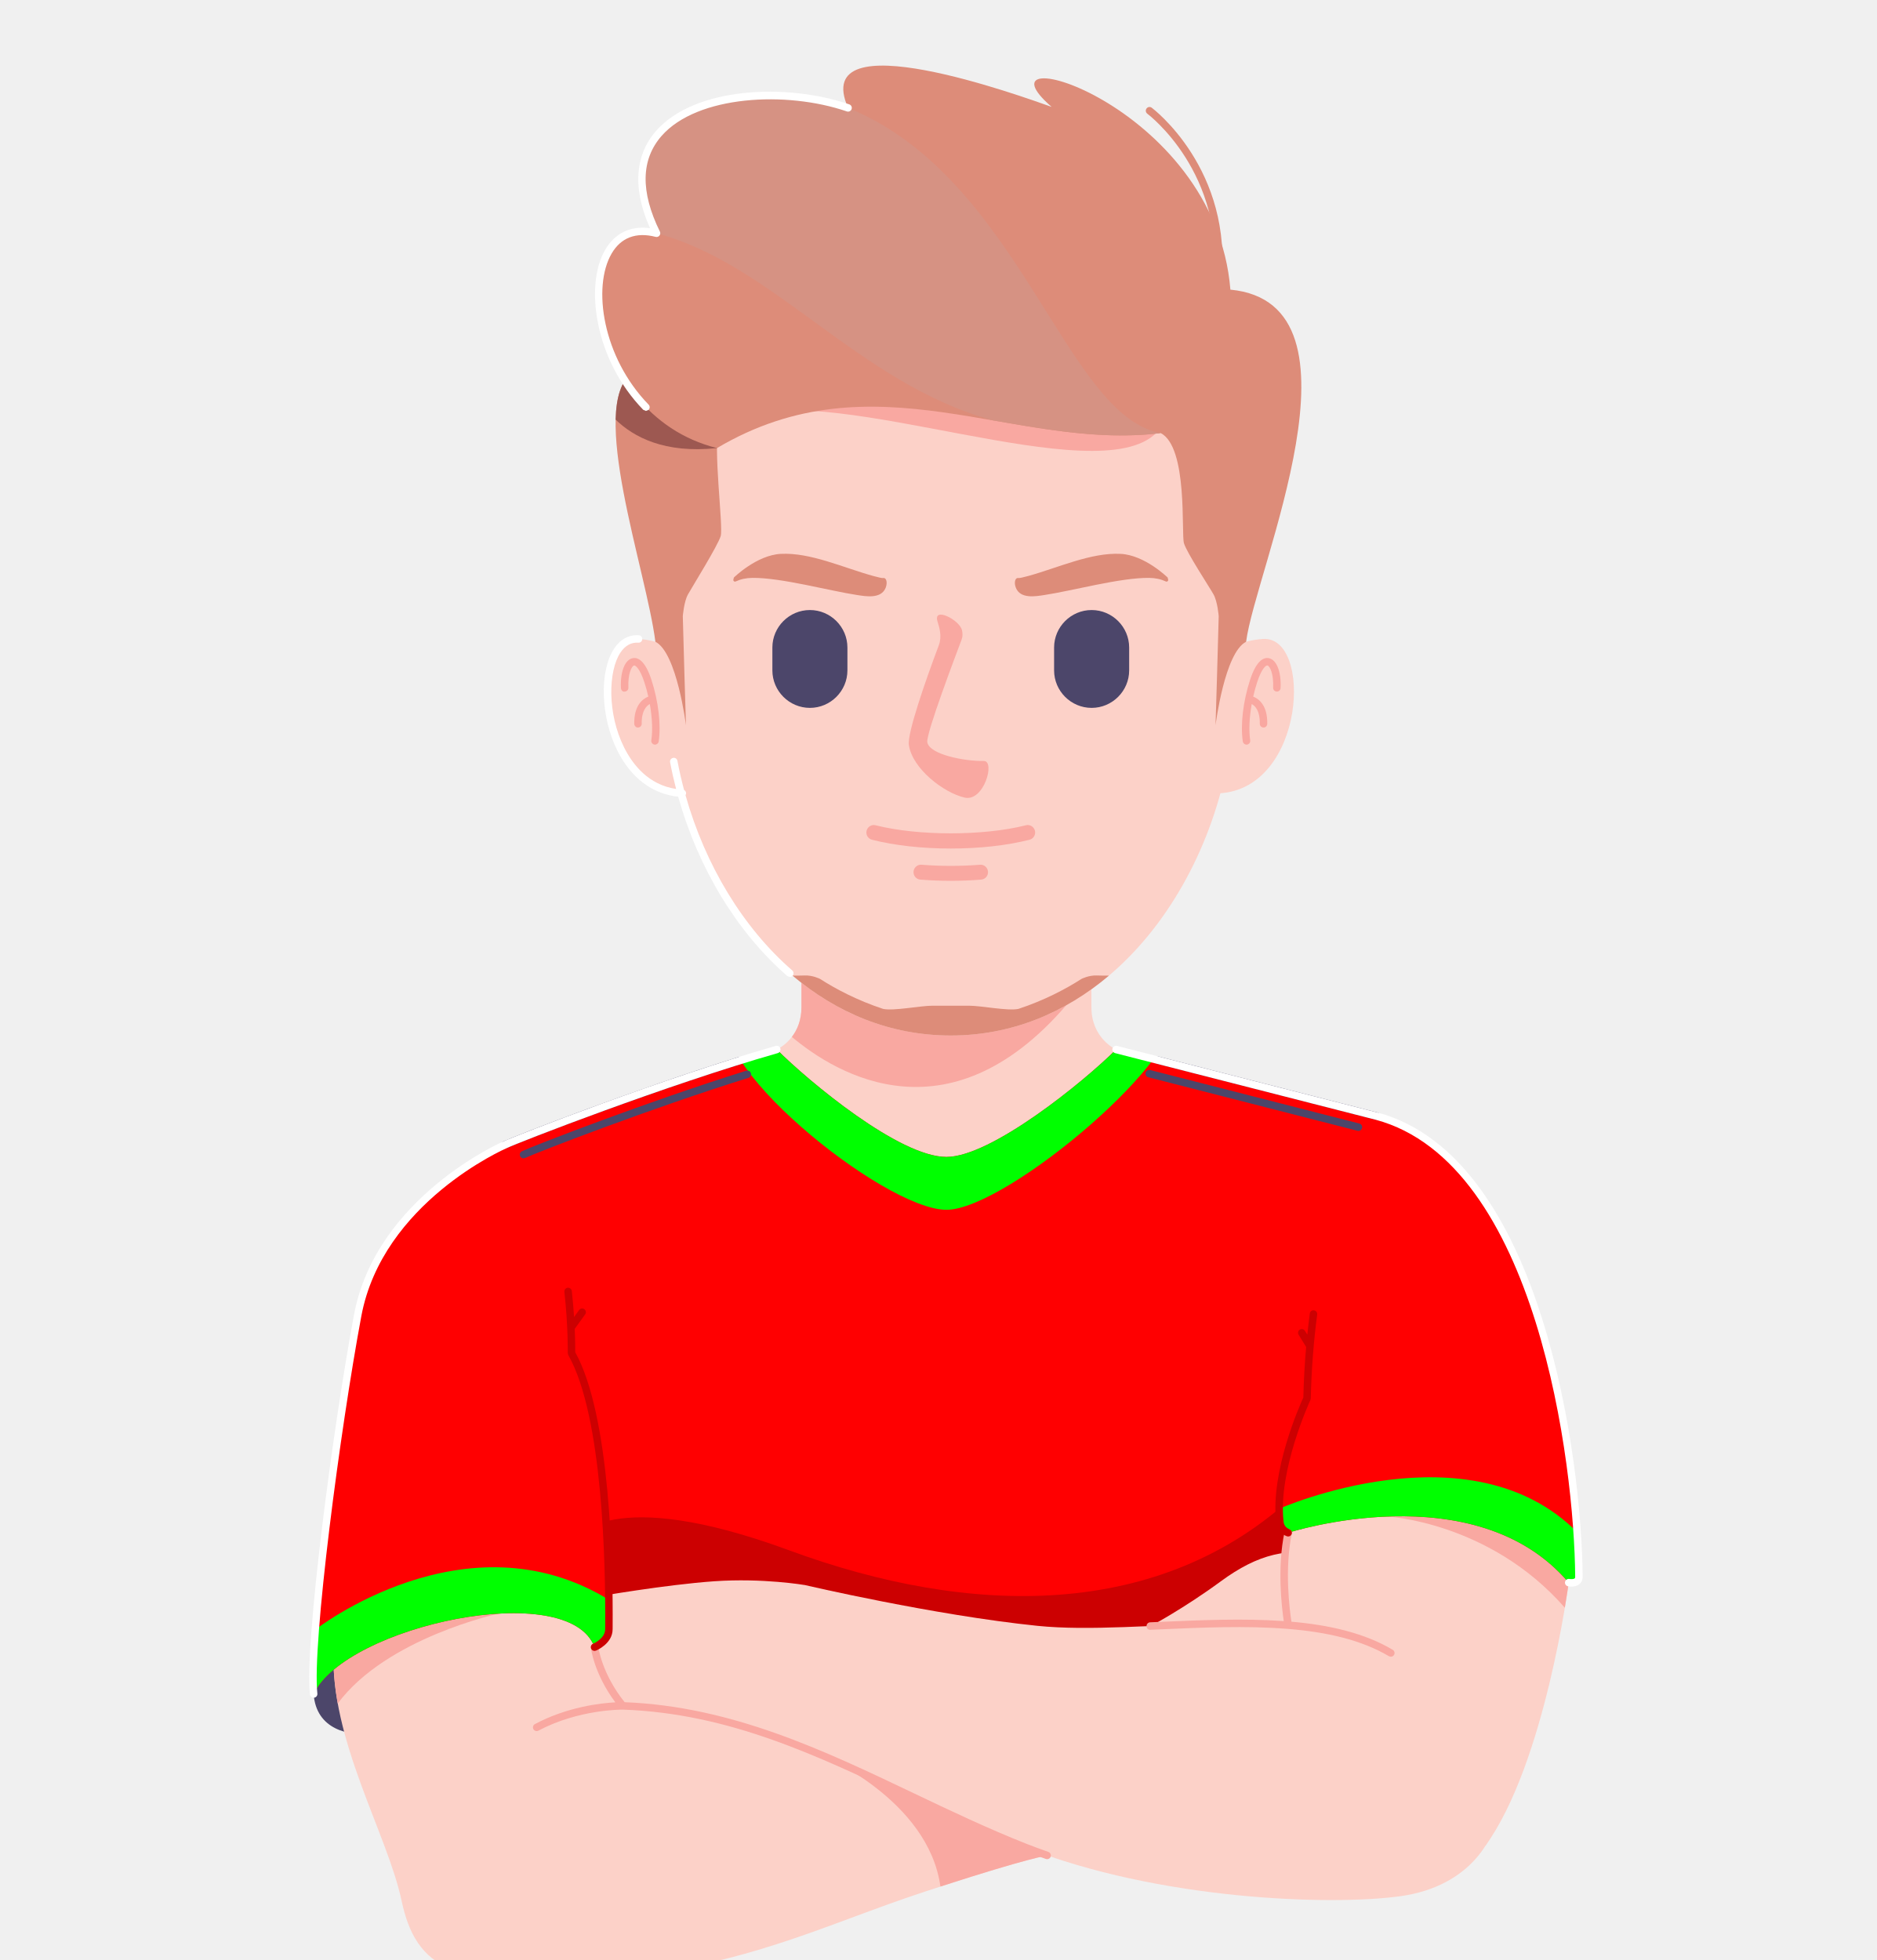
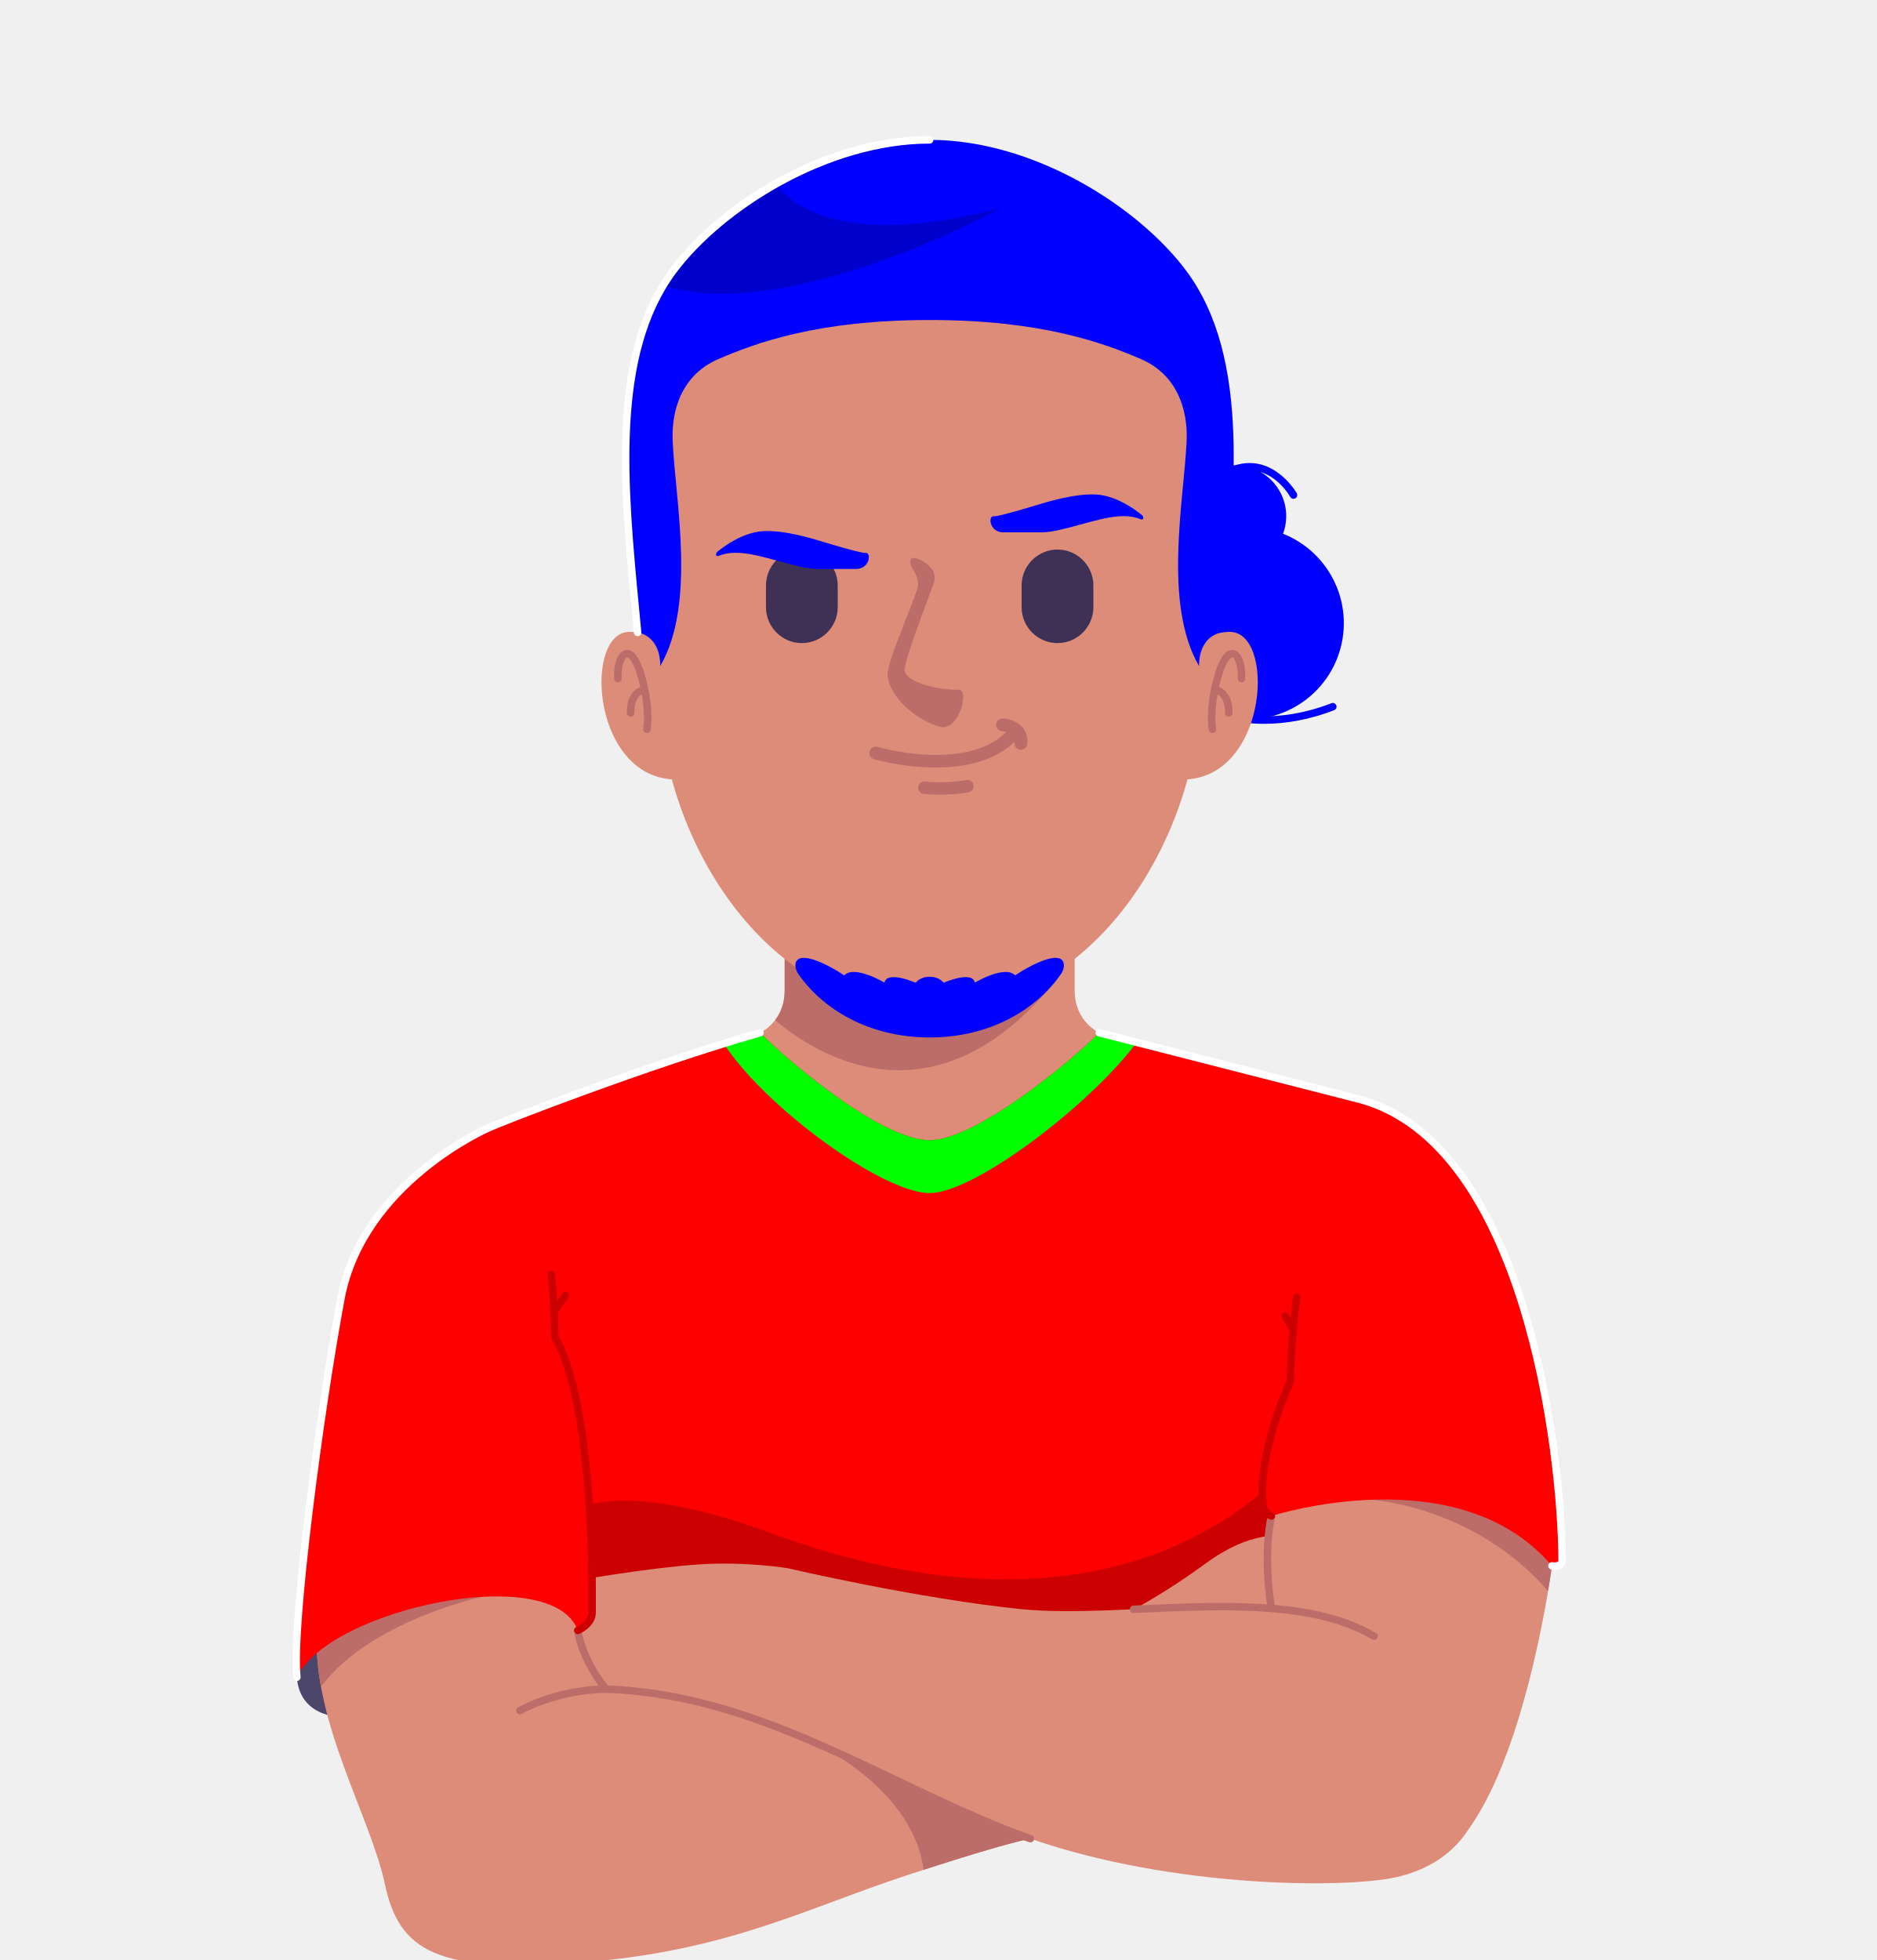
<svg xmlns="http://www.w3.org/2000/svg" width="224" height="234" viewBox="0 0 224 234" fill="none">
  <g clip-path="url(#clip0_1_1358)">
-     <path fill-rule="evenodd" clip-rule="evenodd" d="M44.534 206.995C41.66 207.297 37.743 206.5 37.444 202.241C37.143 197.984 41.522 197.733 41.606 197.865C41.689 197.997 44.716 203.409 44.716 203.523L44.534 206.995Z" fill="#4C466A" />
-     <path fill-rule="evenodd" clip-rule="evenodd" d="M95.677 145.293H130.295V128.676C132.427 127.971 134.675 127.109 134.675 127.109L133.239 125.299C133.239 125.299 130.295 124.009 130.295 120.248V88.271H95.677V120.248C95.677 124.009 92.732 125.299 92.732 125.299L91.296 127.109C91.296 127.109 93.541 127.971 95.677 128.676V145.293Z" fill="#FCD1C8" />
-     <path fill-rule="evenodd" clip-rule="evenodd" d="M95.678 109.952V120.248C95.678 121.845 95.146 122.999 94.534 123.793C99.916 128.315 113.675 136.613 128.015 119.153L106.036 106.296C106.036 106.296 100.295 108.351 95.678 109.952Z" fill="#F9A8A1" />
-     <path fill-rule="evenodd" clip-rule="evenodd" d="M60.279 136.679C61.656 136.012 79.59 129.047 92.732 125.299C96.57 129.127 107.354 138.124 112.984 138.124C118.348 138.124 129.402 129.127 133.239 125.299L164.339 133.252V195.032L163.31 206.867H65.18L60.279 136.679Z" fill="#FF0001" />
-     <path fill-rule="evenodd" clip-rule="evenodd" d="M164.339 175.58V195.032L164.102 197.76C154.611 198.831 125.766 202.309 121.472 203.104C118.43 203.667 97.472 205.845 80.696 206.867H65.18L64.156 192.236C66.503 187.611 68.766 183.679 68.766 183.679C68.766 183.679 72.636 177.139 94.223 185.093C115.808 193.049 138.536 193.485 154.66 178.4C159.266 174.092 162.331 173.801 164.339 175.58Z" fill="#CC0001" />
-     <path fill-rule="evenodd" clip-rule="evenodd" d="M96.084 189.236C96.084 189.236 91.079 188.377 85.263 188.783C79.448 189.189 71.2 190.631 71.2 190.631L68.27 195.544L71.336 205.101C71.336 205.101 74.716 206.588 76.383 205.46C78.049 204.333 96.579 194.373 96.084 189.236Z" fill="#FCD1C8" />
-     <path fill-rule="evenodd" clip-rule="evenodd" d="M70.978 196.651C70.978 196.651 71.381 200.055 74.354 203.661L82.74 201.224L110.867 202.937L125.042 221.528C125.042 221.528 122.766 221.777 110.418 225.835C98.066 229.892 88.87 234.94 71.47 236.293C54.072 237.645 49.654 234.94 47.941 226.917C46.228 218.892 39.378 207.716 39.828 196.988C40.278 186.26 57.677 186.168 57.677 186.168C57.677 186.168 71.289 188.241 70.978 196.651Z" fill="#FCD1C8" />
-     <path fill-rule="evenodd" clip-rule="evenodd" d="M112.651 205.277L125.042 221.528C125.042 221.528 122.995 221.755 112.267 225.231C110.832 214.804 97.983 209.492 97.983 209.492L111.18 204.932C111.683 205.045 112.172 205.161 112.651 205.277Z" fill="#F9A8A1" />
-     <path fill-rule="evenodd" clip-rule="evenodd" d="M40.322 203.376C39.937 201.247 39.739 199.109 39.828 196.988C40.156 189.164 49.498 186.997 54.532 186.397L59.516 192.647C59.516 192.647 46.149 195.527 40.322 203.376Z" fill="#F9A8A1" />
-     <path fill-rule="evenodd" clip-rule="evenodd" d="M134.124 196.085L137.382 194.127C137.382 194.127 141.335 192.028 145.752 188.783C150.171 185.537 153.866 184.636 158.555 185.719C163.243 186.799 164.339 192.299 164.339 192.299C164.339 192.299 161.17 200.411 158.284 199.059C155.399 197.708 134.124 196.085 134.124 196.085Z" fill="#FCD1C8" />
-     <path fill-rule="evenodd" clip-rule="evenodd" d="M187.273 188.944C187.273 188.944 184.475 210.473 177.331 220.364L153.792 194.033C153.792 194.033 152.704 188.111 153.781 182.995C154.86 177.877 154.86 177.877 154.86 177.877C154.86 177.877 175.775 174.179 176.765 174.721C177.757 175.263 187.224 183.375 187.273 188.944Z" fill="#FCD1C8" />
-     <path fill-rule="evenodd" clip-rule="evenodd" d="M187.274 188.944C187.274 188.944 187.126 190.077 186.812 191.943C177.858 181.689 165.64 181.055 165.64 181.055L169.462 175.471C173.255 174.907 176.396 174.519 176.766 174.721C177.758 175.263 187.224 183.375 187.274 188.944Z" fill="#F9A8A1" />
-     <path fill-rule="evenodd" clip-rule="evenodd" d="M188.492 188.224C188.38 171.381 182.718 138.192 164.339 133.252C164.339 133.252 156.579 144.411 156.036 166.947C156.036 166.947 152.071 175.423 152.792 181.732C152.792 181.732 152.836 182.633 153.782 182.995C153.782 182.995 176.094 175.781 187.274 188.944C187.274 188.944 188.512 189.192 188.492 188.224Z" fill="#FF0001" />
-     <path fill-rule="evenodd" clip-rule="evenodd" d="M188.492 188.224C188.482 186.604 188.419 184.829 188.299 182.944C175.506 170.029 152.727 180.119 152.704 180.128C152.704 180.673 152.732 181.211 152.792 181.732C152.792 181.732 152.836 182.633 153.782 182.995C153.782 182.995 176.094 175.781 187.272 188.944C187.272 188.944 188.512 189.192 188.492 188.224Z" fill="#00FF00" />
-     <path fill-rule="evenodd" clip-rule="evenodd" d="M60.279 136.679C60.279 136.679 45.316 143.068 42.7 157.041C40.087 171.013 36.813 196.383 37.444 202.241C41.279 194.104 67.922 188.34 70.978 196.651C70.978 196.651 72.691 195.952 72.691 194.509C72.691 193.067 73.092 170.116 68.225 161.555C68.225 161.555 68.588 141.547 60.279 136.679Z" fill="#FF0001" />
-     <path fill-rule="evenodd" clip-rule="evenodd" d="M37.638 194.564C37.374 198.036 37.284 200.763 37.444 202.241C41.279 194.101 67.922 188.34 70.978 196.651C70.978 196.651 72.691 195.952 72.691 194.509C72.691 194.203 72.709 192.912 72.691 190.993C55.594 180.517 37.638 194.564 37.638 194.564Z" fill="#00FF00" />
-     <path fill-rule="evenodd" clip-rule="evenodd" d="M96.084 189.236C96.084 189.236 111.498 192.84 123.848 194.104C136.198 195.367 155.402 191.039 166.039 197.348C176.678 203.661 178.842 211.864 178.842 215.559C178.842 219.255 175.594 225.205 167.211 226.379C158.827 227.549 138.274 226.829 122.315 220.517C106.359 214.208 92.295 204.289 74.354 203.661L96.084 189.236Z" fill="#FCD1C8" />
-     <path d="M166.039 197.793L165.811 197.731C162.502 195.769 158.364 194.851 153.836 194.477L153.675 194.465C148.796 194.072 143.472 194.305 138.242 194.536L137.342 194.575C137.044 194.591 136.887 194.395 136.875 194.149C136.866 193.903 137.056 193.695 137.303 193.684L138.203 193.645C143.292 193.424 148.466 193.197 153.259 193.539C153.016 191.915 152.447 187.175 153.347 182.903C153.396 182.664 153.632 182.505 153.875 182.559C154.115 182.609 154.268 182.845 154.219 183.087C153.318 187.364 153.968 192.287 154.172 193.611C158.719 194.009 162.886 194.96 166.266 196.965C166.476 197.091 166.547 197.364 166.422 197.575C166.339 197.716 166.191 197.793 166.039 197.793ZM125.011 221.963L124.864 221.939C123.948 221.619 123.042 221.284 122.151 220.932C117.536 219.107 113.022 216.953 108.654 214.872C97.527 209.564 87.016 204.552 74.344 204.107C74.201 204.109 69.073 204.069 64.278 206.617C64.064 206.733 63.792 206.653 63.676 206.435C63.56 206.216 63.643 205.947 63.86 205.833C67.731 203.773 71.714 203.332 73.459 203.237C70.934 199.849 70.553 196.839 70.537 196.705C70.507 196.46 70.681 196.239 70.925 196.211C71.162 196.179 71.391 196.353 71.42 196.599C71.424 196.629 71.84 199.829 74.573 203.223C87.347 203.721 98.372 208.981 109.036 214.067C113.391 216.143 117.892 218.288 122.479 220.104C123.359 220.452 124.252 220.783 125.156 221.096C125.388 221.176 125.511 221.432 125.432 221.664C125.367 221.847 125.196 221.963 125.011 221.963Z" fill="#F9A8A1" />
-     <path d="M70.978 197.097C70.804 197.097 70.638 196.993 70.567 196.821C70.475 196.593 70.581 196.333 70.809 196.239C70.823 196.233 72.245 195.631 72.245 194.509L72.248 194.189C72.303 186.871 71.981 169.063 67.838 161.773L67.779 161.545C67.78 161.512 67.831 158.312 67.376 154.231C67.349 153.987 67.527 153.767 67.77 153.737C68.019 153.725 68.234 153.888 68.264 154.132C68.386 155.245 68.475 156.295 68.534 157.236L69.136 156.401C69.279 156.2 69.559 156.156 69.757 156.301C69.956 156.444 70.003 156.723 69.857 156.923L68.611 158.651C68.673 160.088 68.673 161.101 68.672 161.44C72.865 168.98 73.193 186.84 73.138 194.195L73.136 194.509C73.136 196.232 71.227 197.031 71.146 197.064L70.978 197.097Z" fill="#CC0001" />
-     <path fill-rule="evenodd" clip-rule="evenodd" d="M88.415 126.588C90.024 129.097 92.662 131.916 95.678 134.557C101.706 139.847 109.23 144.436 112.984 144.436C116.62 144.436 124.099 139.624 130.295 134.181C133.239 131.595 135.894 128.865 137.708 126.443L133.239 125.299C129.402 129.127 118.348 138.124 112.984 138.124C107.354 138.124 96.57 129.127 92.732 125.299C91.339 125.697 89.891 126.129 88.415 126.588Z" fill="#00FF00" />
-     <path d="M153.782 183.44L153.624 183.411C152.419 182.952 152.35 181.803 152.347 181.755C151.651 175.687 155.154 167.804 155.594 166.844C155.643 164.809 155.756 162.791 155.928 160.808L155.03 159.353C154.899 159.143 154.964 158.869 155.174 158.739C155.386 158.613 155.659 158.676 155.787 158.885L156.068 159.34C156.156 158.493 156.255 157.652 156.364 156.82C156.396 156.579 156.596 156.4 156.864 156.437C157.108 156.471 157.28 156.695 157.248 156.939C156.82 160.169 156.563 163.541 156.482 166.959L156.44 167.137C156.402 167.221 152.535 175.572 153.235 181.681C153.242 181.771 153.302 182.333 153.94 182.579C154.172 182.667 154.287 182.924 154.198 183.153C154.131 183.332 153.962 183.44 153.782 183.44Z" fill="#CC0001" />
-     <path d="M164.342 133.699L164.23 133.684L138.156 127.016C137.919 126.955 137.775 126.712 137.835 126.473C137.896 126.236 138.135 126.101 138.378 126.152L164.451 132.821C164.69 132.883 164.834 133.124 164.772 133.364C164.722 133.564 164.539 133.699 164.342 133.699ZM162.172 135.012L162.06 135L137.087 128.613C136.85 128.552 136.706 128.309 136.766 128.071C136.826 127.833 137.068 127.695 137.307 127.749L162.282 134.135C162.52 134.197 162.664 134.44 162.603 134.679C162.552 134.88 162.37 135.012 162.172 135.012ZM60.279 137.124C60.115 137.124 59.955 137.032 59.878 136.872C59.771 136.651 59.862 136.385 60.085 136.277C61.399 135.64 75.883 130.031 88.039 126.239C88.276 126.16 88.525 126.296 88.597 126.531C88.672 126.765 88.539 127.016 88.306 127.088C76.185 130.869 61.777 136.447 60.473 137.077L60.279 137.124ZM62.5 138.293C62.337 138.293 62.177 138.203 62.099 138.043C61.993 137.821 62.085 137.555 62.308 137.447C63.573 136.833 77.464 131.455 89.086 127.833C89.319 127.755 89.571 127.889 89.642 128.124C89.716 128.359 89.586 128.611 89.351 128.681C77.766 132.293 63.949 137.64 62.695 138.249L62.5 138.293Z" fill="#4C466A" />
-     <path fill-rule="evenodd" clip-rule="evenodd" d="M147.398 58.9V82.312C147.398 102.044 133.948 123.627 113.503 123.627C93.058 123.627 79.608 102.044 79.608 82.312V58.9C79.608 14.359 147.398 14.359 147.398 58.9Z" fill="#FCD1C8" />
-     <path fill-rule="evenodd" clip-rule="evenodd" d="M91.031 49.236C104.39 47.029 135.152 59.911 139.088 50.097C140.368 46.905 104.515 39.997 91.031 49.236Z" fill="#F9A8A1" />
-     <path fill-rule="evenodd" clip-rule="evenodd" d="M81.464 94.713C71.143 94.176 70.271 75.883 76.232 76.285C81.194 76.619 82.232 79.783 82.562 81.112C82.891 82.44 81.464 94.713 81.464 94.713Z" fill="#FCD1C8" />
-     <path fill-rule="evenodd" clip-rule="evenodd" d="M145.536 94.713C155.858 94.176 156.73 75.883 150.768 76.285C145.807 76.619 144.768 79.783 144.438 81.112C144.111 82.44 145.536 94.713 145.536 94.713Z" fill="#FCD1C8" />
-     <path fill-rule="evenodd" clip-rule="evenodd" d="M114.843 75.236C114.93 75.607 114.927 76.015 114.815 76.312C114.034 78.413 110.595 87.432 110.698 88.596C110.922 90.087 115.19 90.897 117.444 90.851C118.844 90.823 117.472 95.756 115.156 95.223C112.688 94.659 108.924 91.796 108.5 88.94C108.295 87.564 110.479 81.281 112.075 77.041C112.483 75.952 112.134 74.888 111.918 74.191C111.364 72.367 114.56 74.011 114.843 75.236Z" fill="#F9A8A1" />
-     <path d="M148.808 88.899C148.591 88.899 148.402 88.741 148.367 88.52C148.071 86.533 148.404 83.719 149.235 81.167C149.998 78.833 150.87 78.461 151.464 78.577C152.399 78.747 152.967 80.179 152.878 82.14C152.867 82.38 152.67 82.567 152.432 82.567L152.415 82.565C152.168 82.555 151.976 82.347 151.988 82.101C152.063 80.435 151.591 79.505 151.306 79.453C151.158 79.412 150.639 79.736 150.083 81.445C149.899 82.005 149.742 82.584 149.611 83.164C150.263 83.427 151.328 84.193 151.286 86.419C151.28 86.664 151.071 86.88 150.831 86.856C150.586 86.851 150.388 86.647 150.394 86.4C150.424 84.856 149.839 84.271 149.431 84.052C149.146 85.651 149.074 87.207 149.251 88.388C149.286 88.632 149.119 88.857 148.875 88.895L148.808 88.899Z" fill="#F9A8A1" />
-     <path d="M78.195 88.899L78.129 88.895C77.886 88.857 77.718 88.629 77.755 88.388C77.932 87.207 77.86 85.651 77.575 84.055C77.165 84.276 76.581 84.861 76.61 86.4C76.615 86.647 76.42 86.851 76.173 86.856C75.951 86.887 75.725 86.664 75.719 86.419C75.676 84.193 76.743 83.427 77.395 83.164C77.266 82.584 77.107 82.005 76.923 81.445C76.366 79.736 75.823 79.412 75.701 79.453C75.415 79.505 74.943 80.435 75.017 82.101C75.029 82.347 74.838 82.555 74.592 82.565C74.33 82.628 74.138 82.388 74.128 82.14C74.039 80.179 74.607 78.747 75.542 78.577C76.143 78.461 77.008 78.833 77.771 81.167C78.602 83.719 78.932 86.535 78.636 88.52C78.603 88.741 78.413 88.899 78.195 88.899Z" fill="#F9A8A1" />
-     <path fill-rule="evenodd" clip-rule="evenodd" d="M130.318 72.831H130.32C132.783 72.831 134.8 74.845 134.8 77.309V80.035C134.8 82.497 132.783 84.512 130.32 84.512H130.318C127.855 84.512 125.839 82.497 125.839 80.035V77.309C125.839 74.845 127.855 72.831 130.318 72.831Z" fill="#4C466A" />
-     <path fill-rule="evenodd" clip-rule="evenodd" d="M96.686 72.831H96.688C99.148 72.831 101.166 74.845 101.166 77.309V80.035C101.166 82.497 99.148 84.512 96.688 84.512H96.686C94.223 84.512 92.207 82.497 92.207 80.035V77.309C92.207 74.845 94.223 72.831 96.686 72.831Z" fill="#4C466A" />
-     <path d="M113.503 101.304C110.055 101.304 106.805 100.94 104.099 100.255C103.623 100.133 103.333 99.649 103.456 99.172C103.576 98.695 104.073 98.399 104.536 98.528C109.596 99.812 117.427 99.809 122.467 98.528C122.937 98.399 123.429 98.695 123.549 99.171C123.672 99.649 123.383 100.133 122.907 100.255C120.205 100.94 116.955 101.304 113.503 101.304Z" fill="#F9A8A1" />
-     <path d="M113.503 105.159C112.273 105.159 111.052 105.109 109.872 105.015C109.383 104.977 109.019 104.548 109.058 104.056C109.096 103.564 109.536 103.195 110.016 103.239C112.281 103.419 114.73 103.419 116.99 103.239C117.468 103.191 117.909 103.564 117.948 104.056C117.988 104.548 117.623 104.977 117.133 105.015C115.953 105.109 114.732 105.159 113.503 105.159Z" fill="#F9A8A1" />
-     <path fill-rule="evenodd" clip-rule="evenodd" d="M146.885 34.58C164.153 36.227 149.848 68.04 148.763 76.619C146.193 77.897 145.112 86.591 145.112 86.591C145.112 86.591 145.458 75.363 145.49 73.567C145.49 73.567 145.36 71.831 144.869 70.959C144.383 70.087 141.682 65.992 141.342 64.856C140.998 63.704 141.844 53.4 138.568 51.705C138.307 51.568 145.185 34.737 146.885 34.58Z" fill="#DD8C79" />
-     <path fill-rule="evenodd" clip-rule="evenodd" d="M121.265 70.147C121.204 69.989 121.17 69.828 121.159 69.684C121.148 69.523 121.166 69.375 121.207 69.264C121.279 69.075 121.404 68.976 121.572 69.011C121.691 69.036 122.145 68.932 122.76 68.763C126.299 67.791 130.24 65.943 133.787 66.124C136.672 66.271 139.391 68.948 139.399 68.955L139.468 69.265C139.425 69.405 139.303 69.477 139.19 69.424C138.594 69.148 137.951 69 137.18 68.992C133.755 68.952 127.913 70.557 124.663 71.041C123.664 71.192 121.797 71.544 121.265 70.147Z" fill="#DD8C79" />
-     <path fill-rule="evenodd" clip-rule="evenodd" d="M105.742 70.147C105.802 69.989 105.836 69.828 105.846 69.684C105.858 69.523 105.84 69.375 105.799 69.264C105.727 69.075 105.602 68.976 105.432 69.011C105.315 69.036 104.86 68.932 104.246 68.763C100.708 67.791 96.766 65.943 93.219 66.124C90.334 66.271 87.615 68.948 87.607 68.955H87.608L87.538 69.265C87.58 69.405 87.703 69.477 87.815 69.424C88.41 69.148 89.055 69 89.826 68.992C93.251 68.952 99.094 70.557 102.343 71.041C103.344 71.192 105.208 71.544 105.742 70.147Z" fill="#DD8C79" />
-     <path fill-rule="evenodd" clip-rule="evenodd" d="M129.104 116.872H129.102C127.25 118.069 124.622 119.452 121.571 120.452C120.283 120.716 117.156 120.069 115.696 120.069C114.235 120.069 113.503 120.069 113.503 120.069C113.503 120.069 112.771 120.069 111.31 120.069C109.85 120.069 106.723 120.716 105.434 120.452C102.384 119.452 99.758 118.069 97.902 116.872H97.9C97.848 116.845 97.014 116.428 96.087 116.46C95.638 116.479 95.082 116.479 94.62 116.476C99.832 120.889 106.224 123.627 113.503 123.627C120.782 123.627 127.172 120.889 132.386 116.476C131.924 116.479 131.368 116.479 130.918 116.46C129.992 116.428 129.156 116.845 129.104 116.872Z" fill="#DD8C79" />
-     <path fill-rule="evenodd" clip-rule="evenodd" d="M75.498 44.481C70.11 48.391 77.156 68.04 78.241 76.619C80.81 77.897 81.892 86.591 81.892 86.591C81.892 86.591 81.547 75.363 81.514 73.567C81.514 73.567 81.646 71.831 82.134 70.959C82.62 70.087 85.696 65.143 86.035 64.005C86.38 62.853 85.068 53.377 85.843 50.784C85.927 50.503 77.198 44.637 75.498 44.481Z" fill="#DD8C79" />
-     <path fill-rule="evenodd" clip-rule="evenodd" d="M75.498 44.481C74.126 45.479 73.56 47.497 73.498 50.097C75.612 52.159 79.326 54.173 85.594 53.495C85.596 52.351 85.664 51.383 85.843 50.784C85.927 50.503 77.198 44.637 75.498 44.481Z" fill="#9D5851" />
-     <path fill-rule="evenodd" clip-rule="evenodd" d="M85.594 53.495C104.456 42.336 121.044 53.875 138.568 51.705L142.422 48.64L146.886 34.58C145.076 12.204 115.506 4.08 125.546 12.763C122.307 11.624 96.544 2.191 101.244 12.883C89.778 8.952 70.794 12.429 78.381 27.848C67.503 25.02 69.155 49.417 85.594 53.495Z" fill="#DD8C79" />
-     <path fill-rule="evenodd" clip-rule="evenodd" d="M138.568 51.705C127.088 49.627 121.763 21.216 101.244 12.883C89.778 8.952 70.794 12.429 78.381 27.848C92.335 31.555 102.499 45.779 118.49 50.179C121.29 50.664 124.08 51.157 126.876 51.505C130.751 51.988 134.638 52.191 138.568 51.705Z" fill="#D69283" />
-     <path d="M145.339 34.315L145.291 34.312C145.047 34.284 144.87 34.064 144.896 33.82C146.36 20.649 137.063 13.648 136.97 13.577C136.771 13.433 136.727 13.153 136.874 12.955C137.019 12.755 137.298 12.713 137.496 12.861C137.594 12.933 147.303 20.243 145.783 33.919C145.758 34.145 145.564 34.315 145.339 34.315Z" fill="#DD8C79" />
-     <path d="M77.112 49.061L76.793 48.927C71.019 42.993 69.76 34.099 72.243 29.828C73.411 27.82 75.289 26.93 77.602 27.239C74.98 21.336 76.517 17.676 78.327 15.621C82.951 10.372 93.896 9.893 101.388 12.46C101.62 12.541 101.746 12.793 101.664 13.025C101.586 13.257 101.331 13.386 101.099 13.303C93.85 10.815 83.235 11.393 78.995 16.211C76.508 19.036 76.435 22.886 78.78 27.652C78.856 27.807 78.835 27.995 78.725 28.13C78.615 28.265 78.436 28.323 78.269 28.279C75.936 27.675 74.122 28.367 73.013 30.276C70.691 34.271 71.935 42.659 77.432 48.307C77.604 48.484 77.599 48.765 77.423 48.937L77.112 49.061ZM94.285 116.637L93.992 116.528C87.981 111.307 83.358 103.659 80.963 95.119C77.899 94.793 75.343 92.876 73.731 89.676C71.698 85.643 71.516 80.148 73.321 77.427C74.063 76.309 75.085 75.763 76.26 75.84C76.505 75.856 76.693 76.07 76.675 76.315C76.659 76.56 76.451 76.752 76.202 76.728C75.344 76.672 74.626 77.072 74.063 77.919C72.62 80.095 72.462 85.176 74.527 89.276C75.542 91.292 77.423 93.703 80.712 94.191C80.44 93.14 80.2 92.078 79.998 91.004C79.951 90.763 80.109 90.531 80.352 90.484C80.602 90.429 80.826 90.597 80.872 90.838C81.095 92.01 81.36 93.171 81.667 94.316C81.817 94.392 81.918 94.555 81.908 94.736L81.841 94.95C84.195 103.295 88.711 110.76 94.579 115.856C94.763 116.016 94.783 116.299 94.623 116.484C94.534 116.585 94.409 116.637 94.285 116.637Z" fill="white" />
-     <path d="M187.598 189.419C187.386 189.419 187.223 189.389 187.187 189.381C186.946 189.333 186.79 189.1 186.838 188.859C186.884 188.616 187.12 188.468 187.36 188.507C187.544 188.541 187.868 188.539 187.987 188.439C188.004 188.424 188.05 188.385 188.047 188.233C187.958 174.813 183.503 138.864 164.224 133.681L133.128 125.731C132.89 125.668 132.747 125.427 132.807 125.188C132.867 124.951 133.104 124.815 133.35 124.867L164.45 132.821C184.271 138.149 188.847 174.619 188.938 188.223C188.948 188.693 188.738 188.972 188.559 189.121C188.268 189.363 187.888 189.419 187.598 189.419ZM37.444 202.688C37.219 202.688 37.027 202.517 37 202.291C36.352 196.264 39.721 170.549 42.264 156.957C44.891 142.915 59.952 136.333 60.103 136.268C61.469 135.607 79.347 128.653 92.609 124.871C92.85 124.804 93.091 124.94 93.162 125.176C93.23 125.413 93.091 125.66 92.855 125.727C79.636 129.497 61.849 136.413 60.473 137.08C60.305 137.151 45.677 143.555 43.138 157.121C40.607 170.661 37.246 196.24 37.887 202.195C37.913 202.44 37.736 202.659 37.493 202.685L37.444 202.688Z" fill="white" />
+     <path fill-rule="evenodd" clip-rule="evenodd" d="M42.535 204.995C39.658 205.297 35.741 204.5 35.442 200.241C35.143 195.984 39.522 195.733 39.606 195.865C39.689 195.997 42.715 201.409 42.715 201.523L42.535 204.995Z" fill="#4C466A" />
+     <path fill-rule="evenodd" clip-rule="evenodd" d="M93.676 143.293H128.293V126.676C130.427 125.971 132.673 125.109 132.673 125.109L131.239 123.299C131.239 123.299 128.293 122.009 128.293 118.248V86.271H93.676V118.248C93.676 122.009 90.732 123.299 90.732 123.299L89.296 125.109C89.296 125.109 91.541 125.971 93.676 126.676V143.293Z" fill="#DD8C79" />
+     <path fill-rule="evenodd" clip-rule="evenodd" d="M93.676 107.952V118.248C93.676 119.845 93.144 120.999 92.533 121.793C97.916 126.315 111.673 134.613 126.015 117.153L104.037 104.296C104.037 104.296 98.295 106.351 93.676 107.952Z" fill="#BC6D69" />
+     <path fill-rule="evenodd" clip-rule="evenodd" d="M58.277 134.679C59.655 134.012 77.59 127.047 90.732 123.299C94.567 127.127 105.353 136.124 110.984 136.124C116.345 136.124 127.403 127.127 131.239 123.299L162.34 131.252V193.032L161.308 204.867H63.179L58.277 134.679Z" fill="#FF0001" />
+     <path fill-rule="evenodd" clip-rule="evenodd" d="M162.34 173.58V193.032L162.101 195.76C152.611 196.831 123.765 200.309 119.472 201.104C116.428 201.667 95.472 203.845 78.695 204.867H63.179L62.156 190.236C64.502 185.611 66.764 181.679 66.764 181.679C66.764 181.679 70.636 175.139 92.223 183.093C113.808 191.049 136.536 191.485 152.66 176.4C157.264 172.092 160.329 171.801 162.34 173.58Z" fill="#CC0001" />
+     <path fill-rule="evenodd" clip-rule="evenodd" d="M94.081 187.236C94.081 187.236 89.079 186.377 83.261 186.783C77.448 187.189 69.199 188.631 69.199 188.631L66.269 193.544L69.335 203.101C69.335 203.101 72.715 204.588 74.383 203.46C76.051 202.333 94.577 192.373 94.081 187.236Z" fill="#DD8C79" />
+     <path fill-rule="evenodd" clip-rule="evenodd" d="M68.978 194.651C68.978 194.651 69.379 198.055 72.356 201.661L80.739 199.224L108.865 200.937L123.039 219.528C123.039 219.528 120.765 219.777 108.416 223.835C96.064 227.892 86.868 232.94 69.47 234.293C52.071 235.645 47.653 232.94 45.942 224.917C44.228 216.892 37.376 205.716 37.827 194.988C38.277 184.26 55.675 184.168 55.675 184.168C55.675 184.168 69.289 186.241 68.978 194.651Z" fill="#DD8C79" />
+     <path fill-rule="evenodd" clip-rule="evenodd" d="M110.649 203.277L123.039 219.528C123.039 219.528 120.995 219.755 110.267 223.231C108.832 212.804 95.98 207.492 95.98 207.492L109.181 202.932C109.681 203.045 110.171 203.161 110.649 203.277Z" fill="#BC6D69" />
+     <path fill-rule="evenodd" clip-rule="evenodd" d="M38.321 201.376C37.934 199.247 37.738 197.109 37.827 194.988C38.155 187.164 47.497 184.997 52.531 184.397L57.514 190.647C57.514 190.647 44.146 193.527 38.321 201.376Z" fill="#BC6D69" />
+     <path fill-rule="evenodd" clip-rule="evenodd" d="M132.124 194.085L135.379 192.127C135.379 192.127 139.335 190.028 143.752 186.783C148.171 183.537 151.865 182.636 156.553 183.719C161.241 184.799 162.34 190.299 162.34 190.299C162.34 190.299 159.168 198.411 156.283 197.059C153.399 195.708 132.124 194.085 132.124 194.085Z" fill="#DD8C79" />
+     <path fill-rule="evenodd" clip-rule="evenodd" d="M185.272 186.944C185.272 186.944 182.475 208.473 175.331 218.364L151.791 192.033C151.791 192.033 150.704 186.111 151.781 180.995C152.86 175.877 152.86 175.877 152.86 175.877C152.86 175.877 173.775 172.179 174.767 172.721C175.757 173.263 185.223 181.375 185.272 186.944Z" fill="#DD8C79" />
+     <path fill-rule="evenodd" clip-rule="evenodd" d="M185.272 186.944C185.272 186.944 185.125 188.077 184.811 189.943C175.856 179.689 163.64 179.055 163.64 179.055L167.46 173.471C171.253 172.907 174.395 172.519 174.767 172.721C175.757 173.263 185.223 181.375 185.272 186.944Z" fill="#BC6D69" />
+     <path fill-rule="evenodd" clip-rule="evenodd" d="M186.491 186.224C186.379 169.381 180.717 136.192 162.34 131.252C162.34 131.252 154.576 142.411 154.035 164.947C154.035 164.947 150.068 173.423 150.791 179.732C150.791 179.732 150.835 180.633 151.781 180.995C151.781 180.995 174.092 173.781 185.272 186.944C185.272 186.944 186.512 187.192 186.491 186.224Z" fill="#FF0001" />
+     <path fill-rule="evenodd" clip-rule="evenodd" d="M58.277 134.679C58.277 134.679 43.315 141.068 40.699 155.041C38.087 169.013 34.812 194.383 35.442 200.241C39.277 192.104 65.92 186.34 68.978 194.651C68.978 194.651 70.689 193.952 70.689 192.509C70.689 191.067 71.091 168.116 66.223 159.555C66.223 159.555 66.587 139.547 58.277 134.679Z" fill="#FF0001" />
+     <path fill-rule="evenodd" clip-rule="evenodd" d="M94.081 187.236C94.081 187.236 109.496 190.84 121.848 192.104C134.199 193.367 153.4 189.039 164.037 195.348C174.676 201.661 176.839 209.864 176.839 213.559C176.839 217.255 173.593 223.205 165.209 224.379C156.827 225.549 136.271 224.829 120.315 218.517C104.359 212.208 90.295 202.289 72.356 201.661L94.081 187.236Z" fill="#DD8C79" />
+     <path d="M164.037 195.793L163.811 195.731C160.501 193.769 156.363 192.851 151.833 192.477L151.676 192.465C146.797 192.075 141.475 192.307 136.241 192.536L135.34 192.575C135.056 192.591 134.887 192.395 134.875 192.149C134.865 191.903 135.056 191.695 135.301 191.684L136.201 191.645C141.291 191.424 146.465 191.203 151.259 191.539C151.015 189.915 150.447 185.175 151.345 180.903C151.396 180.664 151.632 180.505 151.873 180.559C152.113 180.609 152.267 180.845 152.217 181.087C151.316 185.364 151.968 190.287 152.172 191.611C156.717 192.009 160.884 192.96 164.265 194.965C164.477 195.091 164.547 195.364 164.421 195.575C164.339 195.716 164.192 195.793 164.037 195.793ZM123.009 219.963L122.863 219.939C121.947 219.619 121.041 219.284 120.149 218.932C115.535 217.107 111.02 214.953 106.652 212.869C95.525 207.564 85.016 202.552 72.345 202.107C72.193 202.109 67.071 202.069 62.277 204.617C62.061 204.733 61.791 204.653 61.675 204.435C61.558 204.216 61.642 203.947 61.858 203.833C65.731 201.773 69.713 201.332 71.458 201.237C68.934 197.849 68.551 194.839 68.535 194.705C68.507 194.46 68.68 194.239 68.924 194.211C69.163 194.179 69.389 194.353 69.419 194.599C69.423 194.629 69.84 197.829 72.573 201.223C85.345 201.721 96.371 206.98 107.036 212.065C111.389 214.143 115.892 216.288 120.477 218.104C121.359 218.452 122.251 218.783 123.155 219.096C123.388 219.176 123.511 219.429 123.431 219.664C123.367 219.847 123.195 219.963 123.009 219.963Z" fill="#BC6D69" />
+     <path d="M68.978 195.097C68.803 195.097 68.636 194.993 68.566 194.821C68.473 194.593 68.581 194.333 68.808 194.239C68.821 194.233 70.243 193.631 70.243 192.509L70.246 192.187C70.299 184.871 69.981 167.063 65.837 159.773L65.777 159.547C65.78 159.513 65.83 156.312 65.374 152.231C65.347 151.987 65.523 151.767 65.768 151.737C66.016 151.725 66.233 151.888 66.26 152.132C66.384 153.245 66.471 154.295 66.531 155.236L67.133 154.401C67.277 154.2 67.556 154.156 67.754 154.301C67.954 154.444 68 154.723 67.856 154.923L66.608 156.653C66.674 158.088 66.674 159.101 66.67 159.44C70.864 166.979 71.192 184.84 71.135 192.195L71.134 192.509C71.134 194.232 69.227 195.031 69.145 195.064L68.978 195.097Z" fill="#CC0001" />
+     <path d="M154.42 59.552C154.264 59.552 154.113 59.469 154.032 59.325C153.936 59.153 151.636 55.169 147.68 56.411C147.447 56.48 147.195 56.355 147.121 56.12C147.048 55.885 147.179 55.635 147.413 55.561C152.068 54.095 154.783 58.84 154.809 58.888C154.928 59.104 154.853 59.375 154.639 59.495L154.42 59.552ZM150.903 86.416C147.64 86.416 145.336 85.627 144.713 85C144.423 84.708 144.488 84.432 144.529 84.327C144.621 84.096 144.879 83.981 145.109 84.077C145.256 84.135 145.356 84.264 145.383 84.408C146.064 84.993 151.612 86.809 158.949 83.956C159.18 83.867 159.437 83.981 159.527 84.211C159.616 84.44 159.501 84.697 159.272 84.785C156.163 85.997 153.277 86.416 150.903 86.416Z" fill="#0000FF" />
+     <path fill-rule="evenodd" clip-rule="evenodd" d="M153.464 62.616C154.019 59.321 151.796 56.199 148.499 55.644C145.204 55.089 142.081 57.312 141.525 60.607C140.971 63.903 143.193 67.025 146.488 67.583C149.785 68.137 152.909 65.915 153.464 62.616Z" fill="#0000FF" />
+     <path fill-rule="evenodd" clip-rule="evenodd" d="M160.267 76.308C161.319 70.055 157.105 64.132 150.851 63.08C144.597 62.027 138.676 66.241 137.624 72.495C136.571 78.747 140.784 84.669 147.037 85.723C153.292 86.777 159.212 82.561 160.267 76.308Z" fill="#0000FF" />
+     <path fill-rule="evenodd" clip-rule="evenodd" d="M80.351 93.056C70.483 92.547 69.649 75.055 75.346 75.44C80.091 75.76 81.085 78.783 81.4 80.055C81.712 81.325 80.351 93.056 80.351 93.056Z" fill="#DD8C79" />
+     <path fill-rule="evenodd" clip-rule="evenodd" d="M141.613 93.056C151.48 92.547 152.313 75.055 146.616 75.44C141.871 75.76 140.877 78.783 140.564 80.055C140.251 81.325 141.613 93.056 141.613 93.056Z" fill="#DD8C79" />
+     <path fill-rule="evenodd" clip-rule="evenodd" d="M143.392 58.817V81.2C143.392 100.067 130.532 120.703 110.984 120.703C91.436 120.703 78.577 100.067 78.577 81.2V58.817C78.577 16.228 143.392 16.228 143.392 58.817Z" fill="#DD8C79" />
+     <path fill-rule="evenodd" clip-rule="evenodd" d="M126.244 65.609H126.247C128.6 65.609 130.528 67.536 130.528 69.893V72.497C130.528 74.853 128.6 76.779 126.247 76.779H126.244C123.889 76.779 121.961 74.853 121.961 72.497V69.893C121.961 67.536 123.889 65.609 126.244 65.609Z" fill="#3E3155" />
+     <path fill-rule="evenodd" clip-rule="evenodd" d="M95.725 65.609H95.723C93.368 65.609 91.443 67.536 91.443 69.893V72.497C91.443 74.853 93.368 76.779 95.723 76.779H95.725C98.081 76.779 100.008 74.853 100.008 72.497V69.893C100.008 67.536 98.081 65.609 95.725 65.609Z" fill="#3E3155" />
+     <path fill-rule="evenodd" clip-rule="evenodd" d="M111.515 68.492C111.597 68.869 111.595 69.279 111.488 69.58C110.741 71.705 107.908 78.891 108.007 80.068C108.221 81.577 112.296 82.397 114.451 82.351C115.788 82.321 114.475 87.313 112.264 86.773C109.908 86.203 106.372 83.648 105.968 80.759C105.772 79.367 107.917 74.791 109.441 70.503C109.988 69.033 108.924 68.14 108.72 67.433C108.192 65.589 111.244 67.252 111.515 68.492Z" fill="#BC6D69" />
+     <path d="M144.743 87.517C144.525 87.517 144.335 87.359 144.301 87.139C144.017 85.239 144.336 82.543 145.132 80.104C145.865 77.853 146.699 77.5 147.285 77.612C148.189 77.776 148.737 79.153 148.651 81.037C148.641 81.283 148.435 81.511 148.187 81.461C147.94 81.451 147.751 81.244 147.761 80.997C147.832 79.44 147.385 78.536 147.125 78.487C147.029 78.452 146.509 78.752 145.977 80.38C145.805 80.908 145.655 81.455 145.531 82.005C146.163 82.264 147.171 83.007 147.129 85.127C147.125 85.372 146.925 85.564 146.684 85.564H146.676C146.431 85.559 146.233 85.356 146.239 85.111C146.267 83.677 145.736 83.116 145.353 82.897C145.084 84.413 145.016 85.888 145.184 87.005C145.217 87.251 145.051 87.476 144.808 87.512L144.743 87.517Z" fill="#BC6D69" />
+     <path d="M77.225 87.517L77.16 87.512C76.917 87.476 76.748 87.249 76.785 87.005C76.953 85.888 76.884 84.413 76.617 82.897C76.233 83.116 75.702 83.677 75.731 85.111C75.736 85.356 75.539 85.559 75.293 85.564H75.285C75.043 85.564 74.845 85.372 74.84 85.127C74.798 83.007 75.806 82.263 76.437 82.005C76.312 81.455 76.164 80.908 75.991 80.377C75.459 78.755 74.944 78.452 74.845 78.487C74.585 78.533 74.136 79.44 74.206 80.997C74.218 81.244 74.027 81.451 73.781 81.461C73.557 81.503 73.326 81.283 73.316 81.037C73.231 79.153 73.781 77.776 74.684 77.612C75.272 77.5 76.103 77.853 76.837 80.101C77.634 82.544 77.952 85.239 77.667 87.139C77.634 87.359 77.444 87.517 77.225 87.517Z" fill="#BC6D69" />
+     <path fill-rule="evenodd" clip-rule="evenodd" d="M124.408 63.555H119.78C118.972 63.555 118.533 63.1 118.351 62.661C118.291 62.519 118.256 62.375 118.247 62.244C118.233 62.099 118.251 61.965 118.292 61.867C118.363 61.697 118.488 61.607 118.656 61.639C118.775 61.661 119.228 61.568 119.843 61.416C120.679 61.208 121.769 60.895 122.749 60.604L123.336 60.427C125.209 59.855 128.279 58.919 130.832 59.037C133.709 59.172 136.42 61.583 136.428 61.588V61.589L136.496 61.869C136.455 61.995 136.332 62.06 136.22 62.012C135.628 61.763 134.984 61.629 134.216 61.621C133.437 61.612 132.528 61.733 131.411 61.989C130.699 62.153 129.908 62.371 129.104 62.591C127.365 63.067 125.584 63.555 124.408 63.555Z" fill="#0000FF" />
+     <path fill-rule="evenodd" clip-rule="evenodd" d="M97.563 67.927H102.189C102.996 67.927 103.433 67.471 103.62 67.035C103.679 66.893 103.712 66.747 103.723 66.617C103.736 66.472 103.717 66.339 103.676 66.239C103.605 66.069 103.483 65.98 103.312 66.009C103.195 66.033 102.741 65.94 102.127 65.788C101.291 65.58 100.199 65.268 99.22 64.976L98.633 64.799C96.759 64.228 93.691 63.292 91.137 63.411C88.259 63.544 85.548 65.955 85.54 65.96H85.543L85.472 66.241C85.515 66.367 85.639 66.432 85.749 66.385C86.341 66.135 86.984 66.003 87.753 65.993C88.531 65.987 89.443 66.107 90.559 66.363C91.269 66.525 92.063 66.744 92.865 66.963C94.603 67.44 96.387 67.927 97.563 67.927Z" fill="#0000FF" />
+     <path fill-rule="evenodd" clip-rule="evenodd" d="M141.604 32.315C149.449 42.836 147.359 59.388 145.848 75.507C145.848 75.507 143.141 75.792 143.141 79.517C138.836 72.064 141.324 59.864 141.66 52.699C141.841 48.809 140.455 44.704 136.232 42.883C131.733 40.943 124.365 38.205 110.983 38.205C97.597 38.205 90.228 40.943 85.731 42.883C81.508 44.704 80.121 48.809 80.304 52.699C80.639 59.864 83.128 72.064 78.823 79.517C78.823 75.792 76.117 75.507 76.117 75.507C74.606 59.388 72.514 42.836 80.359 32.315C86.015 24.728 98.499 16.697 110.983 16.697C123.465 16.697 135.949 24.728 141.604 32.315Z" fill="#0000FF" />
+     <path fill-rule="evenodd" clip-rule="evenodd" d="M79.144 34.12C79.523 33.503 79.924 32.897 80.359 32.315C83.087 28.653 87.411 24.888 92.553 21.972C95.548 25.621 102.641 29.215 119.411 24.853C119.411 24.853 94.501 38.735 79.144 34.12Z" fill="black" fill-opacity="0.2" />
+     <path fill-rule="evenodd" clip-rule="evenodd" d="M126.759 116.141C123.84 120.468 118.244 123.861 110.984 123.861C103.725 123.861 98.127 120.468 95.209 116.141C94.796 115.403 94.687 114.041 96.54 114.42C98.396 114.799 100.78 116.447 100.78 116.447C102.003 115.164 105.589 117.312 105.589 117.312C105.896 115.825 109.319 117.327 109.319 117.327C110.072 116.375 111.897 116.375 112.649 117.327C112.649 117.327 116.075 115.825 116.379 117.312C116.379 117.312 119.967 115.164 121.189 116.447C121.189 116.447 123.572 114.799 125.428 114.42C127.283 114.041 127.173 115.403 126.759 116.141Z" fill="#0000FF" />
+     <path fill-rule="evenodd" clip-rule="evenodd" d="M110.252 94.783C109.845 94.725 109.561 94.348 109.619 93.943C109.677 93.533 110.056 93.249 110.463 93.308C110.468 93.309 112.624 93.587 115.363 93.124C115.769 93.056 116.152 93.331 116.22 93.736C116.289 94.141 116.015 94.527 115.609 94.595C112.652 95.093 110.259 94.784 110.252 94.783Z" fill="#BC6D69" />
+     <path fill-rule="evenodd" clip-rule="evenodd" d="M104.347 90.637C103.939 90.523 103.703 90.1 103.819 89.693C103.933 89.288 104.359 89.053 104.764 89.168C104.796 89.176 116.117 92.492 120.716 86.751C120.979 86.421 121.46 86.369 121.789 86.632C122.119 86.895 122.173 87.377 121.908 87.705C116.668 94.248 104.381 90.648 104.347 90.637Z" fill="#BC6D69" />
+     <path fill-rule="evenodd" clip-rule="evenodd" d="M119.644 87.304C119.223 87.283 118.897 86.924 118.917 86.501C118.936 86.08 119.296 85.755 119.717 85.776C119.727 85.776 122.835 85.864 122.632 88.812C122.603 89.231 122.241 89.551 121.82 89.521C121.4 89.495 121.083 89.129 121.112 88.711C121.204 87.349 119.648 87.304 119.644 87.304Z" fill="#BC6D69" />
+     <path fill-rule="evenodd" clip-rule="evenodd" d="M86.413 124.588C88.023 127.097 90.661 129.916 93.676 132.557C99.704 137.847 107.229 142.436 110.984 142.436C114.62 142.436 122.096 137.624 128.293 132.181C131.239 129.595 133.892 126.865 135.709 124.443L131.239 123.299C127.403 127.127 116.345 136.124 110.984 136.124C105.353 136.124 94.567 127.127 90.732 123.299C89.337 123.697 87.889 124.129 86.413 124.588Z" fill="#00FF00" />
+     <path d="M151.781 181.44L151.624 181.411C150.417 180.952 150.349 179.803 150.347 179.755C149.649 173.687 153.152 165.804 153.592 164.844C153.644 162.808 153.756 160.789 153.928 158.808L153.028 157.353C152.899 157.143 152.964 156.869 153.173 156.739C153.384 156.613 153.656 156.676 153.787 156.885L154.068 157.34C154.155 156.492 154.252 155.652 154.361 154.823C154.395 154.579 154.611 154.4 154.861 154.437C155.105 154.469 155.277 154.695 155.247 154.937C154.821 158.164 154.564 161.535 154.48 164.959L154.439 165.137C154.4 165.221 150.532 173.572 151.233 179.681C151.241 179.771 151.301 180.333 151.94 180.579C152.171 180.667 152.285 180.924 152.197 181.153C152.131 181.332 151.961 181.44 151.781 181.44Z" fill="#CC0001" />
+     <path d="M76.117 75.952C75.89 75.952 75.694 75.781 75.673 75.549L75.423 72.911C73.978 57.781 72.483 42.135 80.001 32.049C85.855 24.2 98.375 16.252 110.983 16.252C111.228 16.252 111.428 16.452 111.428 16.697C111.428 16.945 111.228 17.144 110.983 17.144C98.801 17.144 86.296 25.097 80.716 32.58C73.403 42.393 74.879 57.864 76.31 72.827L76.561 75.465C76.585 75.712 76.404 75.929 76.159 75.951L76.117 75.952Z" fill="white" />
+     <path d="M185.597 187.419C185.384 187.419 185.223 187.389 185.187 187.381C184.944 187.333 184.789 187.1 184.837 186.859C184.884 186.616 185.124 186.468 185.359 186.507C185.543 186.541 185.868 186.539 185.985 186.437C186.004 186.423 186.049 186.385 186.045 186.231C185.957 172.812 181.501 136.864 162.224 131.681L131.127 123.731C130.889 123.668 130.747 123.427 130.805 123.188C130.865 122.951 131.111 122.815 131.348 122.867L162.449 130.82C182.269 136.148 186.847 172.616 186.937 186.221C186.947 186.692 186.736 186.972 186.556 187.121C186.268 187.363 185.885 187.419 185.597 187.419ZM35.442 200.687C35.218 200.687 35.023 200.517 34.998 200.288C34.35 194.265 37.72 168.552 40.262 154.957C42.89 140.913 57.952 134.333 58.103 134.268C59.466 133.608 77.335 126.656 90.611 122.871C90.845 122.804 91.091 122.94 91.16 123.176C91.228 123.413 91.089 123.66 90.853 123.727C77.625 127.5 59.845 134.413 58.473 135.08C58.305 135.151 43.677 141.552 41.138 155.121C38.606 168.664 35.243 194.243 35.884 200.193C35.91 200.437 35.733 200.657 35.489 200.684L35.442 200.687Z" fill="white" />
  </g>
  <defs>
    <clipPath id="clip0_1_1358">
      <rect width="224" height="234" fill="white" />
    </clipPath>
  </defs>
</svg>
